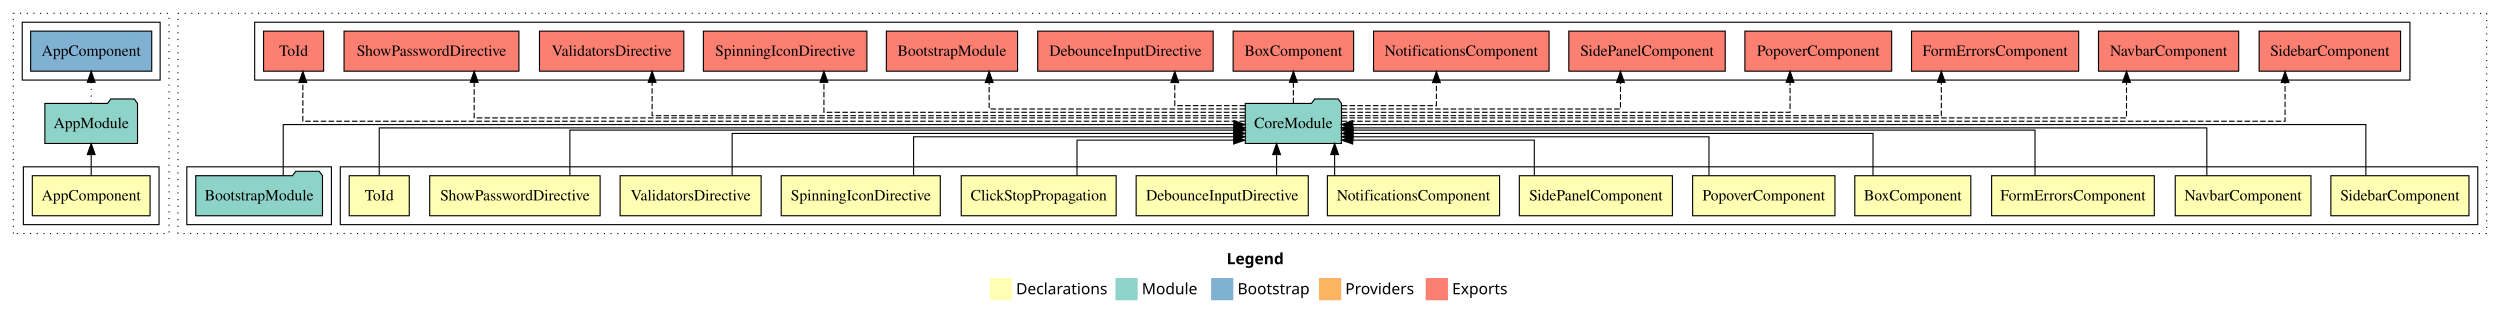
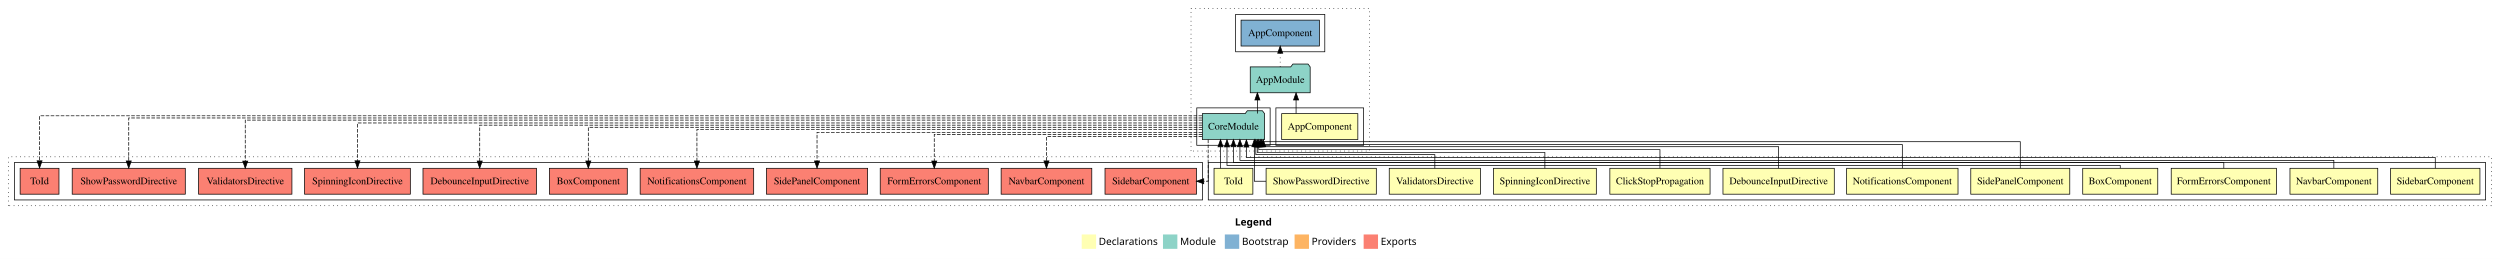
- <svg xmlns="http://www.w3.org/2000/svg" width="2248pt" height="284pt" viewBox="0.00 0.00 2248.00 284.00">
-   <g id="graph0" class="graph" transform="scale(1 1) rotate(0) translate(4 280)">
-     <polygon fill="#ffffff" stroke="transparent" points="-4,4 -4,-280 2244,-280 2244,4 -4,4" />
-     <text text-anchor="start" x="1099.009" y="-42.4" font-family="sans-serif" font-weight="bold" font-size="14.00" fill="#000000">Legend</text>
-     <polygon fill="#ffffb3" stroke="transparent" points="886,-10 886,-30 906,-30 906,-10 886,-10" />
-     <text text-anchor="start" x="909.629" y="-15.4" font-family="sans-serif" font-size="14.00" fill="#000000">  Declarations</text>
-     <polygon fill="#8dd3c7" stroke="transparent" points="999,-10 999,-30 1019,-30 1019,-10 999,-10" />
-     <text text-anchor="start" x="1022.725" y="-15.4" font-family="sans-serif" font-size="14.00" fill="#000000">  Module</text>
-     <polygon fill="#80b1d3" stroke="transparent" points="1085,-10 1085,-30 1105,-30 1105,-10 1085,-10" />
-     <text text-anchor="start" x="1108.781" y="-15.4" font-family="sans-serif" font-size="14.00" fill="#000000">  Bootstrap</text>
-     <polygon fill="#fdb462" stroke="transparent" points="1182,-10 1182,-30 1202,-30 1202,-10 1182,-10" />
-     <text text-anchor="start" x="1205.673" y="-15.4" font-family="sans-serif" font-size="14.00" fill="#000000">  Providers</text>
-     <polygon fill="#fb8072" stroke="transparent" points="1278,-10 1278,-30 1298,-30 1298,-10 1278,-10" />
-     <text text-anchor="start" x="1301.726" y="-15.4" font-family="sans-serif" font-size="14.00" fill="#000000">  Exports</text>
+ <svg xmlns="http://www.w3.org/2000/svg" width="3476pt" height="360pt" viewBox="0.00 0.00 3476.00 360.00">
+   <g id="graph0" class="graph" transform="scale(1 1) rotate(0) translate(4 356)">
+     <polygon fill="#ffffff" stroke="transparent" points="-4,4 -4,-356 3472,-356 3472,4 -4,4" />
+     <text text-anchor="start" x="1713.009" y="-42.4" font-family="sans-serif" font-weight="bold" font-size="14.00" fill="#000000">Legend</text>
+     <polygon fill="#ffffb3" stroke="transparent" points="1500,-10 1500,-30 1520,-30 1520,-10 1500,-10" />
+     <text text-anchor="start" x="1523.629" y="-15.4" font-family="sans-serif" font-size="14.00" fill="#000000">  Declarations</text>
+     <polygon fill="#8dd3c7" stroke="transparent" points="1613,-10 1613,-30 1633,-30 1633,-10 1613,-10" />
+     <text text-anchor="start" x="1636.725" y="-15.4" font-family="sans-serif" font-size="14.00" fill="#000000">  Module</text>
+     <polygon fill="#80b1d3" stroke="transparent" points="1699,-10 1699,-30 1719,-30 1719,-10 1699,-10" />
+     <text text-anchor="start" x="1722.781" y="-15.4" font-family="sans-serif" font-size="14.00" fill="#000000">  Bootstrap</text>
+     <polygon fill="#fdb462" stroke="transparent" points="1796,-10 1796,-30 1816,-30 1816,-10 1796,-10" />
+     <text text-anchor="start" x="1819.673" y="-15.4" font-family="sans-serif" font-size="14.00" fill="#000000">  Providers</text>
+     <polygon fill="#fb8072" stroke="transparent" points="1892,-10 1892,-30 1912,-30 1912,-10 1892,-10" />
+     <text text-anchor="start" x="1915.726" y="-15.4" font-family="sans-serif" font-size="14.00" fill="#000000">  Exports</text>
    <g id="clust1" class="cluster">
-       <polygon fill="none" stroke="#000000" stroke-dasharray="1,5" points="8,-70 8,-268 148,-268 148,-70 8,-70" />
+       <polygon fill="none" stroke="#000000" stroke-dasharray="1,5" points="1652,-146 1652,-344 1900,-344 1900,-146 1652,-146" />
    </g>
    <g id="clust2" class="cluster">
-       <polygon fill="none" stroke="#000000" points="17,-78 17,-130 139,-130 139,-78 17,-78" />
+       <polygon fill="none" stroke="#000000" points="1770,-154 1770,-206 1892,-206 1892,-154 1770,-154" />
+     </g>
+     <g id="clust4" class="cluster">
+       <polygon fill="none" stroke="#000000" points="1660,-154 1660,-206 1762,-206 1762,-154 1660,-154" />
    </g>
    <g id="clust6" class="cluster">
-       <polygon fill="none" stroke="#000000" points="16,-208 16,-260 140,-260 140,-208 16,-208" />
-     </g>
-     <g id="clust14" class="cluster">
-       <polygon fill="none" stroke="#000000" stroke-dasharray="1,5" points="156,-70 156,-268 2232,-268 2232,-70 156,-70" />
-     </g>
-     <g id="clust15" class="cluster">
-       <polygon fill="none" stroke="#000000" points="302,-78 302,-130 2224,-130 2224,-78 302,-78" />
-     </g>
-     <g id="clust29" class="cluster">
-       <polygon fill="none" stroke="#000000" points="164,-78 164,-130 294,-130 294,-78 164,-78" />
-     </g>
-     <g id="clust30" class="cluster">
-       <polygon fill="none" stroke="#000000" points="225,-208 225,-260 2163,-260 2163,-208 225,-208" />
+       <polygon fill="none" stroke="#000000" points="1714,-284 1714,-336 1838,-336 1838,-284 1714,-284" />
+     </g>
+     <g id="clust8" class="cluster">
+       <polygon fill="none" stroke="#000000" stroke-dasharray="1,5" points="8,-70 8,-138 3460,-138 3460,-70 8,-70" />
+     </g>
+     <g id="clust9" class="cluster">
+       <polygon fill="none" stroke="#000000" points="1676,-78 1676,-130 3452,-130 3452,-78 1676,-78" />
+     </g>
+     <g id="clust23" class="cluster">
+       <polygon fill="none" stroke="#000000" points="16,-78 16,-130 1668,-130 1668,-78 16,-78" />
    </g>
    <g id="node1" class="node">
-       <polygon fill="#ffffb3" stroke="#000000" points="130.94,-122 25.06,-122 25.06,-86 130.94,-86 130.94,-122" />
-       <text text-anchor="middle" x="78" y="-99.8" font-family="Times,serif" font-size="14.00" fill="#000000">AppComponent</text>
+       <polygon fill="#ffffb3" stroke="#000000" points="1883.94,-198 1778.06,-198 1778.06,-162 1883.94,-162 1883.94,-198" />
+       <text text-anchor="middle" x="1831" y="-175.8" font-family="Times,serif" font-size="14.00" fill="#000000">AppComponent</text>
    </g>
    <g id="node2" class="node">
-       <polygon fill="#8dd3c7" stroke="#000000" points="119.657,-187 116.657,-191 95.657,-191 92.657,-187 36.343,-187 36.343,-151 119.657,-151 119.657,-187" />
-       <text text-anchor="middle" x="78" y="-164.8" font-family="Times,serif" font-size="14.00" fill="#000000">AppModule</text>
+       <polygon fill="#8dd3c7" stroke="#000000" points="1817.657,-263 1814.657,-267 1793.657,-267 1790.657,-263 1734.343,-263 1734.343,-227 1817.657,-227 1817.657,-263" />
+       <text text-anchor="middle" x="1776" y="-240.8" font-family="Times,serif" font-size="14.00" fill="#000000">AppModule</text>
    </g>
    <g id="edge1" class="edge">
-       <path fill="none" stroke="#000000" d="M78,-122.106C78,-122.106 78,-140.991 78,-140.991" />
-       <polygon fill="#000000" stroke="#000000" points="74.5,-140.991 78,-150.991 81.5,-140.991 74.5,-140.991" />
+       <path fill="none" stroke="#000000" d="M1798.054,-198.106C1798.054,-198.106 1798.054,-216.991 1798.054,-216.991" />
+       <polygon fill="#000000" stroke="#000000" points="1794.554,-216.991 1798.054,-226.991 1801.554,-216.991 1794.554,-216.991" />
+     </g>
+     <g id="node4" class="node">
+       <polygon fill="#80b1d3" stroke="#000000" points="1830.439,-328 1721.561,-328 1721.561,-292 1830.439,-292 1830.439,-328" />
+       <text text-anchor="middle" x="1776" y="-305.8" font-family="Times,serif" font-size="14.00" fill="#000000">AppComponent </text>
+     </g>
+     <g id="edge3" class="edge">
+       <path fill="none" stroke="#000000" stroke-dasharray="1,5" d="M1776,-263.106C1776,-263.106 1776,-281.991 1776,-281.991" />
+       <polygon fill="#000000" stroke="#000000" points="1772.5,-281.991 1776,-291.991 1779.5,-281.991 1772.5,-281.991" />
    </g>
    <g id="node3" class="node">
-       <polygon fill="#80b1d3" stroke="#000000" points="132.439,-252 23.561,-252 23.561,-216 132.439,-216 132.439,-252" />
-       <text text-anchor="middle" x="78" y="-229.8" font-family="Times,serif" font-size="14.00" fill="#000000">AppComponent </text>
+       <polygon fill="#8dd3c7" stroke="#000000" points="1754.262,-198 1751.262,-202 1730.262,-202 1727.262,-198 1667.738,-198 1667.738,-162 1754.262,-162 1754.262,-198" />
+       <text text-anchor="middle" x="1711" y="-175.8" font-family="Times,serif" font-size="14.00" fill="#000000">CoreModule</text>
    </g>
    <g id="edge2" class="edge">
-       <path fill="none" stroke="#000000" stroke-dasharray="1,5" d="M78,-187.106C78,-187.106 78,-205.991 78,-205.991" />
-       <polygon fill="#000000" stroke="#000000" points="74.5,-205.991 78,-215.991 81.5,-205.991 74.5,-205.991" />
-     </g>
-     <g id="node4" class="node">
-       <polygon fill="#ffffb3" stroke="#000000" points="2216.095,-122 2091.905,-122 2091.905,-86 2216.095,-86 2216.095,-122" />
-       <text text-anchor="middle" x="2154" y="-99.8" font-family="Times,serif" font-size="14.00" fill="#000000">SidebarComponent</text>
+       <path fill="none" stroke="#000000" d="M1744.276,-198.106C1744.276,-198.106 1744.276,-216.991 1744.276,-216.991" />
+       <polygon fill="#000000" stroke="#000000" points="1740.776,-216.991 1744.276,-226.991 1747.776,-216.991 1740.776,-216.991" />
    </g>
    <g id="node17" class="node">
-       <polygon fill="#8dd3c7" stroke="#000000" points="1202.262,-187 1199.262,-191 1178.262,-191 1175.262,-187 1115.738,-187 1115.738,-151 1202.262,-151 1202.262,-187" />
-       <text text-anchor="middle" x="1159" y="-164.8" font-family="Times,serif" font-size="14.00" fill="#000000">CoreModule</text>
-     </g>
-     <g id="edge3" class="edge">
-       <path fill="none" stroke="#000000" d="M2123.375,-122.169C2123.375,-141.09 2123.375,-168 2123.375,-168 2123.375,-168 1212.311,-168 1212.311,-168" />
-       <polygon fill="#000000" stroke="#000000" points="1212.311,-164.5 1202.311,-168 1212.311,-171.5 1212.311,-164.5" />
+       <polygon fill="#fb8072" stroke="#000000" points="1659.596,-122 1532.404,-122 1532.404,-86 1659.596,-86 1659.596,-122" />
+       <text text-anchor="middle" x="1596" y="-99.8" font-family="Times,serif" font-size="14.00" fill="#000000">SidebarComponent </text>
+     </g>
+     <g id="edge16" class="edge">
+       <path fill="none" stroke="#000000" stroke-dasharray="5,2" d="M1675.81,-161.989C1675.81,-139.515 1675.81,-104 1675.81,-104 1675.81,-104 1669.659,-104 1669.659,-104" />
+       <polygon fill="#000000" stroke="#000000" points="1669.659,-100.5 1659.659,-104 1669.659,-107.5 1669.659,-100.5" />
+     </g>
+     <g id="node18" class="node">
+       <polygon fill="#fb8072" stroke="#000000" points="1514.029,-122 1387.971,-122 1387.971,-86 1514.029,-86 1514.029,-122" />
+       <text text-anchor="middle" x="1451" y="-99.8" font-family="Times,serif" font-size="14.00" fill="#000000">NavbarComponent </text>
+     </g>
+     <g id="edge17" class="edge">
+       <path fill="none" stroke="#000000" stroke-dasharray="5,2" d="M1667.482,-166C1593.466,-166 1451,-166 1451,-166 1451,-166 1451,-132.267 1451,-132.267" />
+       <polygon fill="#000000" stroke="#000000" points="1454.5,-132.267 1451,-122.267 1447.5,-132.267 1454.5,-132.267" />
+     </g>
+     <g id="node19" class="node">
+       <polygon fill="#fb8072" stroke="#000000" points="1370.145,-122 1219.855,-122 1219.855,-86 1370.145,-86 1370.145,-122" />
+       <text text-anchor="middle" x="1295" y="-99.8" font-family="Times,serif" font-size="14.00" fill="#000000">FormErrorsComponent </text>
+     </g>
+     <g id="edge18" class="edge">
+       <path fill="none" stroke="#000000" stroke-dasharray="5,2" d="M1667.658,-169C1561.11,-169 1295,-169 1295,-169 1295,-169 1295,-132.106 1295,-132.106" />
+       <polygon fill="#000000" stroke="#000000" points="1298.5,-132.106 1295,-122.106 1291.5,-132.106 1298.5,-132.106" />
+     </g>
+     <g id="node20" class="node">
+       <polygon fill="#fb8072" stroke="#000000" points="1202.323,-122 1061.677,-122 1061.677,-86 1202.323,-86 1202.323,-122" />
+       <text text-anchor="middle" x="1132" y="-99.8" font-family="Times,serif" font-size="14.00" fill="#000000">SidePanelComponent </text>
+     </g>
+     <g id="edge19" class="edge">
+       <path fill="none" stroke="#000000" stroke-dasharray="5,2" d="M1667.481,-172C1532.828,-172 1132,-172 1132,-172 1132,-172 1132,-132.223 1132,-132.223" />
+       <polygon fill="#000000" stroke="#000000" points="1135.5,-132.223 1132,-122.223 1128.5,-132.223 1135.5,-132.223" />
+     </g>
+     <g id="node21" class="node">
+       <polygon fill="#fb8072" stroke="#000000" points="1043.926,-122 886.074,-122 886.074,-86 1043.926,-86 1043.926,-122" />
+       <text text-anchor="middle" x="965" y="-99.8" font-family="Times,serif" font-size="14.00" fill="#000000">NotificationsComponent </text>
+     </g>
+     <g id="edge20" class="edge">
+       <path fill="none" stroke="#000000" stroke-dasharray="5,2" d="M1667.667,-176C1508.453,-176 965,-176 965,-176 965,-176 965,-132.169 965,-132.169" />
+       <polygon fill="#000000" stroke="#000000" points="968.5,-132.169 965,-122.169 961.5,-132.169 968.5,-132.169" />
+     </g>
+     <g id="node22" class="node">
+       <polygon fill="#fb8072" stroke="#000000" points="868.169,-122 759.831,-122 759.831,-86 868.169,-86 868.169,-122" />
+       <text text-anchor="middle" x="814" y="-99.8" font-family="Times,serif" font-size="14.00" fill="#000000">BoxComponent </text>
+     </g>
+     <g id="edge21" class="edge">
+       <path fill="none" stroke="#000000" stroke-dasharray="5,2" d="M1667.736,-179C1488.557,-179 814,-179 814,-179 814,-179 814,-132.155 814,-132.155" />
+       <polygon fill="#000000" stroke="#000000" points="817.5,-132.155 814,-122.155 810.5,-132.155 817.5,-132.155" />
+     </g>
+     <g id="node23" class="node">
+       <polygon fill="#fb8072" stroke="#000000" points="741.884,-122 584.116,-122 584.116,-86 741.884,-86 741.884,-122" />
+       <text text-anchor="middle" x="663" y="-99.8" font-family="Times,serif" font-size="14.00" fill="#000000">DebounceInputDirective </text>
+     </g>
+     <g id="edge22" class="edge">
+       <path fill="none" stroke="#000000" stroke-dasharray="5,2" d="M1667.634,-182C1469.859,-182 663,-182 663,-182 663,-182 663,-132.091 663,-132.091" />
+       <polygon fill="#000000" stroke="#000000" points="666.5,-132.091 663,-122.091 659.5,-132.091 666.5,-132.091" />
+     </g>
+     <g id="node24" class="node">
+       <polygon fill="#fb8072" stroke="#000000" points="566.522,-122 419.478,-122 419.478,-86 566.522,-86 566.522,-122" />
+       <text text-anchor="middle" x="493" y="-99.8" font-family="Times,serif" font-size="14.00" fill="#000000">SpinningIconDirective </text>
+     </g>
+     <g id="edge23" class="edge">
+       <path fill="none" stroke="#000000" stroke-dasharray="5,2" d="M1667.651,-185C1450.677,-185 493,-185 493,-185 493,-185 493,-132.38 493,-132.38" />
+       <polygon fill="#000000" stroke="#000000" points="496.5,-132.38 493,-122.38 489.5,-132.38 496.5,-132.38" />
+     </g>
+     <g id="node25" class="node">
+       <polygon fill="#fb8072" stroke="#000000" points="401.896,-122 272.104,-122 272.104,-86 401.896,-86 401.896,-122" />
+       <text text-anchor="middle" x="337" y="-99.8" font-family="Times,serif" font-size="14.00" fill="#000000">ValidatorsDirective </text>
+     </g>
+     <g id="edge24" class="edge">
+       <path fill="none" stroke="#000000" stroke-dasharray="5,2" d="M1667.61,-189C1434.056,-189 337,-189 337,-189 337,-189 337,-132.026 337,-132.026" />
+       <polygon fill="#000000" stroke="#000000" points="340.5,-132.026 337,-122.026 333.5,-132.026 340.5,-132.026" />
+     </g>
+     <g id="node26" class="node">
+       <polygon fill="#fb8072" stroke="#000000" points="253.626,-122 96.374,-122 96.374,-86 253.626,-86 253.626,-122" />
+       <text text-anchor="middle" x="175" y="-99.8" font-family="Times,serif" font-size="14.00" fill="#000000">ShowPasswordDirective </text>
+     </g>
+     <g id="edge25" class="edge">
+       <path fill="none" stroke="#000000" stroke-dasharray="5,2" d="M1667.505,-192C1417.541,-192 175,-192 175,-192 175,-192 175,-132.234 175,-132.234" />
+       <polygon fill="#000000" stroke="#000000" points="178.5,-132.234 175,-122.234 171.5,-132.234 178.5,-132.234" />
+     </g>
+     <g id="node27" class="node">
+       <polygon fill="#fb8072" stroke="#000000" points="78,-122 24,-122 24,-86 78,-86 78,-122" />
+       <text text-anchor="middle" x="51" y="-99.8" font-family="Times,serif" font-size="14.00" fill="#000000">ToId </text>
+     </g>
+     <g id="edge26" class="edge">
+       <path fill="none" stroke="#000000" stroke-dasharray="5,2" d="M1667.452,-195C1405.539,-195 51,-195 51,-195 51,-195 51,-132.415 51,-132.415" />
+       <polygon fill="#000000" stroke="#000000" points="54.5,-132.415 51,-122.415 47.5,-132.415 54.5,-132.415" />
    </g>
    <g id="node5" class="node">
-       <polygon fill="#ffffb3" stroke="#000000" points="2074.03,-122 1951.97,-122 1951.97,-86 2074.03,-86 2074.03,-122" />
-       <text text-anchor="middle" x="2013" y="-99.8" font-family="Times,serif" font-size="14.00" fill="#000000">NavbarComponent</text>
+       <polygon fill="#ffffb3" stroke="#000000" points="3444.095,-122 3319.905,-122 3319.905,-86 3444.095,-86 3444.095,-122" />
+       <text text-anchor="middle" x="3382" y="-99.8" font-family="Times,serif" font-size="14.00" fill="#000000">SidebarComponent</text>
    </g>
    <g id="edge4" class="edge">
-       <path fill="none" stroke="#000000" d="M1980.375,-122.302C1980.375,-140.27 1980.375,-165 1980.375,-165 1980.375,-165 1212.292,-165 1212.292,-165" />
-       <polygon fill="#000000" stroke="#000000" points="1212.292,-161.5 1202.292,-165 1212.292,-168.5 1212.292,-161.5" />
+       <path fill="none" stroke="#000000" d="M3382,-122.045C3382,-129.749 3382,-137 3382,-137 3382,-137 1729,-137 1729,-137 1729,-137 1729,-151.515 1729,-151.515" />
+       <polygon fill="#000000" stroke="#000000" points="1725.5,-151.514 1729,-161.515 1732.5,-151.515 1725.5,-151.514" />
    </g>
    <g id="node6" class="node">
-       <polygon fill="#ffffb3" stroke="#000000" points="1933.146,-122 1786.854,-122 1786.854,-86 1933.146,-86 1933.146,-122" />
-       <text text-anchor="middle" x="1860" y="-99.8" font-family="Times,serif" font-size="14.00" fill="#000000">FormErrorsComponent</text>
+       <polygon fill="#ffffb3" stroke="#000000" points="3302.03,-122 3179.97,-122 3179.97,-86 3302.03,-86 3302.03,-122" />
+       <text text-anchor="middle" x="3241" y="-99.8" font-family="Times,serif" font-size="14.00" fill="#000000">NavbarComponent</text>
    </g>
    <g id="edge5" class="edge">
-       <path fill="none" stroke="#000000" d="M1825.875,-122.022C1825.875,-139.373 1825.875,-163 1825.875,-163 1825.875,-163 1212.498,-163 1212.498,-163" />
-       <polygon fill="#000000" stroke="#000000" points="1212.498,-159.5 1202.498,-163 1212.498,-166.5 1212.498,-159.5" />
+       <path fill="none" stroke="#000000" d="M3241,-122.201C3241,-128.028 3241,-133 3241,-133 3241,-133 1720,-133 1720,-133 1720,-133 1720,-151.963 1720,-151.963" />
+       <polygon fill="#000000" stroke="#000000" points="1716.5,-151.963 1720,-161.963 1723.5,-151.963 1716.5,-151.963" />
    </g>
    <g id="node7" class="node">
-       <polygon fill="#ffffb3" stroke="#000000" points="1768.169,-122 1663.831,-122 1663.831,-86 1768.169,-86 1768.169,-122" />
-       <text text-anchor="middle" x="1716" y="-99.8" font-family="Times,serif" font-size="14.00" fill="#000000">BoxComponent</text>
+       <polygon fill="#ffffb3" stroke="#000000" points="3161.146,-122 3014.854,-122 3014.854,-86 3161.146,-86 3161.146,-122" />
+       <text text-anchor="middle" x="3088" y="-99.8" font-family="Times,serif" font-size="14.00" fill="#000000">FormErrorsComponent</text>
    </g>
    <g id="edge6" class="edge">
-       <path fill="none" stroke="#000000" d="M1680.205,-122.027C1680.205,-138.398 1680.205,-160 1680.205,-160 1680.205,-160 1212.541,-160 1212.541,-160" />
-       <polygon fill="#000000" stroke="#000000" points="1212.541,-156.5 1202.541,-160 1212.541,-163.5 1212.541,-156.5" />
+       <path fill="none" stroke="#000000" d="M3088,-122.058C3088,-126.495 3088,-130 3088,-130 3088,-130 1711,-130 1711,-130 1711,-130 1711,-151.949 1711,-151.949" />
+       <polygon fill="#000000" stroke="#000000" points="1707.5,-151.949 1711,-161.949 1714.5,-151.949 1707.5,-151.949" />
    </g>
    <g id="node8" class="node">
-       <polygon fill="#ffffb3" stroke="#000000" points="1645.99,-122 1518.01,-122 1518.01,-86 1645.99,-86 1645.99,-122" />
-       <text text-anchor="middle" x="1582" y="-99.8" font-family="Times,serif" font-size="14.00" fill="#000000">PopoverComponent</text>
+       <polygon fill="#ffffb3" stroke="#000000" points="2996.169,-122 2891.831,-122 2891.831,-86 2996.169,-86 2996.169,-122" />
+       <text text-anchor="middle" x="2944" y="-99.8" font-family="Times,serif" font-size="14.00" fill="#000000">BoxComponent</text>
    </g>
    <g id="edge7" class="edge">
-       <path fill="none" stroke="#000000" d="M1532.708,-122.24C1532.708,-137.571 1532.708,-157 1532.708,-157 1532.708,-157 1212.601,-157 1212.601,-157" />
-       <polygon fill="#000000" stroke="#000000" points="1212.601,-153.5 1202.601,-157 1212.6,-160.5 1212.601,-153.5" />
+       <path fill="none" stroke="#000000" d="M2944,-122.168C2944,-124.448 2944,-126 2944,-126 2944,-126 1702,-126 1702,-126 1702,-126 1702,-151.718 1702,-151.718" />
+       <polygon fill="#000000" stroke="#000000" points="1698.5,-151.718 1702,-161.718 1705.5,-151.718 1698.5,-151.718" />
    </g>
    <g id="node9" class="node">
-       <polygon fill="#ffffb3" stroke="#000000" points="1499.823,-122 1362.177,-122 1362.177,-86 1499.823,-86 1499.823,-122" />
-       <text text-anchor="middle" x="1431" y="-99.8" font-family="Times,serif" font-size="14.00" fill="#000000">SidePanelComponent</text>
+       <polygon fill="#ffffb3" stroke="#000000" points="2873.823,-122 2736.177,-122 2736.177,-86 2873.823,-86 2873.823,-122" />
+       <text text-anchor="middle" x="2805" y="-99.8" font-family="Times,serif" font-size="14.00" fill="#000000">SidePanelComponent</text>
    </g>
    <g id="edge8" class="edge">
-       <path fill="none" stroke="#000000" d="M1375.651,-122.051C1375.651,-136.373 1375.651,-154 1375.651,-154 1375.651,-154 1212.322,-154 1212.322,-154" />
-       <polygon fill="#000000" stroke="#000000" points="1212.322,-150.5 1202.322,-154 1212.322,-157.5 1212.322,-150.5" />
+       <path fill="none" stroke="#000000" d="M2805,-122.009C2805,-138.049 2805,-159 2805,-159 2805,-159 1752.333,-159 1752.333,-159 1752.333,-159 1752.333,-159.292 1752.333,-159.292" />
+       <polygon fill="#000000" stroke="#000000" points="1748.834,-151.92 1752.333,-161.92 1755.834,-151.92 1748.834,-151.92" />
    </g>
    <g id="node10" class="node">
-       <polygon fill="#ffffb3" stroke="#000000" points="1344.427,-122 1189.573,-122 1189.573,-86 1344.427,-86 1344.427,-122" />
-       <text text-anchor="middle" x="1267" y="-99.8" font-family="Times,serif" font-size="14.00" fill="#000000">NotificationsComponent</text>
+       <polygon fill="#ffffb3" stroke="#000000" points="2718.427,-122 2563.573,-122 2563.573,-86 2718.427,-86 2718.427,-122" />
+       <text text-anchor="middle" x="2641" y="-99.8" font-family="Times,serif" font-size="14.00" fill="#000000">NotificationsComponent</text>
    </g>
    <g id="edge9" class="edge">
-       <path fill="none" stroke="#000000" d="M1196.084,-122.106C1196.084,-122.106 1196.084,-140.991 1196.084,-140.991" />
-       <polygon fill="#000000" stroke="#000000" points="1192.584,-140.991 1196.084,-150.991 1199.584,-140.991 1192.584,-140.991" />
+       <path fill="none" stroke="#000000" d="M2641,-122.124C2641,-136.783 2641,-155 2641,-155 2641,-155 1750.286,-155 1750.286,-155 1750.286,-155 1750.286,-155.683 1750.286,-155.683" />
+       <polygon fill="#000000" stroke="#000000" points="1746.786,-151.831 1750.286,-161.831 1753.786,-151.831 1746.786,-151.831" />
    </g>
    <g id="node11" class="node">
-       <polygon fill="#ffffb3" stroke="#000000" points="1172.385,-122 1017.615,-122 1017.615,-86 1172.385,-86 1172.385,-122" />
-       <text text-anchor="middle" x="1095" y="-99.8" font-family="Times,serif" font-size="14.00" fill="#000000">DebounceInputDirective</text>
+       <polygon fill="#ffffb3" stroke="#000000" points="2546.385,-122 2391.615,-122 2391.615,-86 2546.385,-86 2546.385,-122" />
+       <text text-anchor="middle" x="2469" y="-99.8" font-family="Times,serif" font-size="14.00" fill="#000000">DebounceInputDirective</text>
    </g>
    <g id="edge10" class="edge">
-       <path fill="none" stroke="#000000" d="M1143.906,-122.106C1143.906,-122.106 1143.906,-140.991 1143.906,-140.991" />
-       <polygon fill="#000000" stroke="#000000" points="1140.406,-140.991 1143.906,-150.991 1147.406,-140.991 1140.406,-140.991" />
+       <path fill="none" stroke="#000000" d="M2469,-122.147C2469,-135.739 2469,-152 2469,-152 2469,-152 1748.238,-152 1748.238,-152 1748.238,-152 1748.238,-152.979 1748.238,-152.979" />
+       <polygon fill="#000000" stroke="#000000" points="1744.738,-151.793 1748.238,-161.793 1751.738,-151.793 1744.738,-151.793" />
    </g>
    <g id="node12" class="node">
-       <polygon fill="#ffffb3" stroke="#000000" points="999.66,-122 860.34,-122 860.34,-86 999.66,-86 999.66,-122" />
-       <text text-anchor="middle" x="930" y="-99.8" font-family="Times,serif" font-size="14.00" fill="#000000">ClickStopPropagation</text>
+       <polygon fill="#ffffb3" stroke="#000000" points="2373.66,-122 2234.34,-122 2234.34,-86 2373.66,-86 2373.66,-122" />
+       <text text-anchor="middle" x="2304" y="-99.8" font-family="Times,serif" font-size="14.00" fill="#000000">ClickStopPropagation</text>
    </g>
    <g id="edge11" class="edge">
-       <path fill="none" stroke="#000000" d="M964.444,-122.051C964.444,-136.373 964.444,-154 964.444,-154 964.444,-154 1105.338,-154 1105.338,-154" />
-       <polygon fill="#000000" stroke="#000000" points="1105.338,-157.5 1115.338,-154 1105.338,-150.5 1105.338,-157.5" />
+       <path fill="none" stroke="#000000" d="M2304,-122.15C2304,-134.271 2304,-148 2304,-148 2304,-148 1746.19,-148 1746.19,-148 1746.19,-148 1746.19,-151.757 1746.19,-151.757" />
+       <polygon fill="#000000" stroke="#000000" points="1742.69,-151.757 1746.19,-161.757 1749.69,-151.757 1742.69,-151.757" />
    </g>
    <g id="node13" class="node">
-       <polygon fill="#ffffb3" stroke="#000000" points="841.523,-122 698.477,-122 698.477,-86 841.523,-86 841.523,-122" />
-       <text text-anchor="middle" x="770" y="-99.8" font-family="Times,serif" font-size="14.00" fill="#000000">SpinningIconDirective</text>
+       <polygon fill="#ffffb3" stroke="#000000" points="2215.523,-122 2072.477,-122 2072.477,-86 2215.523,-86 2215.523,-122" />
+       <text text-anchor="middle" x="2144" y="-99.8" font-family="Times,serif" font-size="14.00" fill="#000000">SpinningIconDirective</text>
    </g>
    <g id="edge12" class="edge">
-       <path fill="none" stroke="#000000" d="M817.509,-122.24C817.509,-137.571 817.509,-157 817.509,-157 817.509,-157 1105.403,-157 1105.403,-157" />
-       <polygon fill="#000000" stroke="#000000" points="1105.403,-160.5 1115.403,-157 1105.403,-153.5 1105.403,-160.5" />
+       <path fill="none" stroke="#000000" d="M2144,-122.127C2144,-132.711 2144,-144 2144,-144 2144,-144 1744.143,-144 1744.143,-144 1744.143,-144 1744.143,-151.578 1744.143,-151.578" />
+       <polygon fill="#000000" stroke="#000000" points="1740.643,-151.578 1744.143,-161.578 1747.643,-151.578 1740.643,-151.578" />
    </g>
    <g id="node14" class="node">
-       <polygon fill="#ffffb3" stroke="#000000" points="680.396,-122 553.604,-122 553.604,-86 680.396,-86 680.396,-122" />
-       <text text-anchor="middle" x="617" y="-99.8" font-family="Times,serif" font-size="14.00" fill="#000000">ValidatorsDirective</text>
+       <polygon fill="#ffffb3" stroke="#000000" points="2054.396,-122 1927.604,-122 1927.604,-86 2054.396,-86 2054.396,-122" />
+       <text text-anchor="middle" x="1991" y="-99.8" font-family="Times,serif" font-size="14.00" fill="#000000">ValidatorsDirective</text>
    </g>
    <g id="edge13" class="edge">
-       <path fill="none" stroke="#000000" d="M654.343,-122.027C654.343,-138.398 654.343,-160 654.343,-160 654.343,-160 1105.536,-160 1105.536,-160" />
-       <polygon fill="#000000" stroke="#000000" points="1105.536,-163.5 1115.536,-160 1105.536,-156.5 1105.536,-163.5" />
+       <path fill="none" stroke="#000000" d="M1991,-122.066C1991,-131.459 1991,-141 1991,-141 1991,-141 1742.095,-141 1742.095,-141 1742.095,-141 1742.095,-151.87 1742.095,-151.87" />
+       <polygon fill="#000000" stroke="#000000" points="1738.595,-151.87 1742.095,-161.87 1745.595,-151.87 1738.595,-151.87" />
    </g>
    <g id="node15" class="node">
-       <polygon fill="#ffffb3" stroke="#000000" points="535.626,-122 382.374,-122 382.374,-86 535.626,-86 535.626,-122" />
-       <text text-anchor="middle" x="459" y="-99.8" font-family="Times,serif" font-size="14.00" fill="#000000">ShowPasswordDirective</text>
+       <polygon fill="#ffffb3" stroke="#000000" points="1909.626,-122 1756.374,-122 1756.374,-86 1909.626,-86 1909.626,-122" />
+       <text text-anchor="middle" x="1833" y="-99.8" font-family="Times,serif" font-size="14.00" fill="#000000">ShowPasswordDirective</text>
    </g>
    <g id="edge14" class="edge">
-       <path fill="none" stroke="#000000" d="M508.433,-122.022C508.433,-139.373 508.433,-163 508.433,-163 508.433,-163 1105.558,-163 1105.558,-163" />
-       <polygon fill="#000000" stroke="#000000" points="1105.558,-166.5 1115.558,-163 1105.558,-159.5 1105.558,-166.5" />
+       <path fill="none" stroke="#000000" d="M1756.239,-104C1746.606,-104 1740.048,-104 1740.048,-104 1740.048,-104 1740.048,-151.989 1740.048,-151.989" />
+       <polygon fill="#000000" stroke="#000000" points="1736.548,-151.989 1740.048,-161.989 1743.548,-151.989 1736.548,-151.989" />
    </g>
    <g id="node16" class="node">
-       <polygon fill="#ffffb3" stroke="#000000" points="364,-122 310,-122 310,-86 364,-86 364,-122" />
-       <text text-anchor="middle" x="337" y="-99.8" font-family="Times,serif" font-size="14.00" fill="#000000">ToId</text>
+       <polygon fill="#ffffb3" stroke="#000000" points="1738,-122 1684,-122 1684,-86 1738,-86 1738,-122" />
+       <text text-anchor="middle" x="1711" y="-99.8" font-family="Times,serif" font-size="14.00" fill="#000000">ToId</text>
    </g>
    <g id="edge15" class="edge">
-       <path fill="none" stroke="#000000" d="M337,-122.302C337,-140.27 337,-165 337,-165 337,-165 1105.675,-165 1105.675,-165" />
-       <polygon fill="#000000" stroke="#000000" points="1105.675,-168.5 1115.675,-165 1105.675,-161.5 1105.675,-168.5" />
-     </g>
-     <g id="node19" class="node">
-       <polygon fill="#fb8072" stroke="#000000" points="2154.596,-252 2027.404,-252 2027.404,-216 2154.596,-216 2154.596,-252" />
-       <text text-anchor="middle" x="2091" y="-229.8" font-family="Times,serif" font-size="14.00" fill="#000000">SidebarComponent </text>
-     </g>
-     <g id="edge17" class="edge">
-       <path fill="none" stroke="#000000" stroke-dasharray="5,2" d="M1202.312,-171C1380.892,-171 2050.733,-171 2050.733,-171 2050.733,-171 2050.733,-205.778 2050.733,-205.778" />
-       <polygon fill="#000000" stroke="#000000" points="2047.233,-205.778 2050.733,-215.778 2054.233,-205.778 2047.233,-205.778" />
-     </g>
-     <g id="node20" class="node">
-       <polygon fill="#fb8072" stroke="#000000" points="2009.029,-252 1882.971,-252 1882.971,-216 2009.029,-216 2009.029,-252" />
-       <text text-anchor="middle" x="1946" y="-229.8" font-family="Times,serif" font-size="14.00" fill="#000000">NavbarComponent </text>
-     </g>
-     <g id="edge18" class="edge">
-       <path fill="none" stroke="#000000" stroke-dasharray="5,2" d="M1202.516,-174C1362.404,-174 1908.154,-174 1908.154,-174 1908.154,-174 1908.154,-205.998 1908.154,-205.998" />
-       <polygon fill="#000000" stroke="#000000" points="1904.654,-205.998 1908.154,-215.998 1911.654,-205.998 1904.654,-205.998" />
-     </g>
-     <g id="node21" class="node">
-       <polygon fill="#fb8072" stroke="#000000" points="1865.145,-252 1714.855,-252 1714.855,-216 1865.145,-216 1865.145,-252" />
-       <text text-anchor="middle" x="1790" y="-229.8" font-family="Times,serif" font-size="14.00" fill="#000000">FormErrorsComponent </text>
-     </g>
-     <g id="edge19" class="edge">
-       <path fill="none" stroke="#000000" stroke-dasharray="5,2" d="M1202.316,-176C1337.342,-176 1741.631,-176 1741.631,-176 1741.631,-176 1741.631,-205.966 1741.631,-205.966" />
-       <polygon fill="#000000" stroke="#000000" points="1738.131,-205.966 1741.631,-215.966 1745.131,-205.966 1738.131,-205.966" />
-     </g>
-     <g id="node22" class="node">
-       <polygon fill="#fb8072" stroke="#000000" points="1696.991,-252 1565.009,-252 1565.009,-216 1696.991,-216 1696.991,-252" />
-       <text text-anchor="middle" x="1631" y="-229.8" font-family="Times,serif" font-size="14.00" fill="#000000">PopoverComponent </text>
-     </g>
-     <g id="edge20" class="edge">
-       <path fill="none" stroke="#000000" stroke-dasharray="5,2" d="M1202.638,-179C1315.02,-179 1605.625,-179 1605.625,-179 1605.625,-179 1605.625,-205.991 1605.625,-205.991" />
-       <polygon fill="#000000" stroke="#000000" points="1602.125,-205.991 1605.625,-215.991 1609.125,-205.991 1602.125,-205.991" />
-     </g>
-     <g id="node23" class="node">
-       <polygon fill="#fb8072" stroke="#000000" points="1547.323,-252 1406.677,-252 1406.677,-216 1547.323,-216 1547.323,-252" />
-       <text text-anchor="middle" x="1477" y="-229.8" font-family="Times,serif" font-size="14.00" fill="#000000">SidePanelComponent </text>
-     </g>
-     <g id="edge21" class="edge">
-       <path fill="none" stroke="#000000" stroke-dasharray="5,2" d="M1202.399,-182C1284.215,-182 1453.125,-182 1453.125,-182 1453.125,-182 1453.125,-205.813 1453.125,-205.813" />
-       <polygon fill="#000000" stroke="#000000" points="1449.625,-205.813 1453.125,-215.813 1456.625,-205.813 1449.625,-205.813" />
-     </g>
-     <g id="node24" class="node">
-       <polygon fill="#fb8072" stroke="#000000" points="1388.926,-252 1231.074,-252 1231.074,-216 1388.926,-216 1388.926,-252" />
-       <text text-anchor="middle" x="1310" y="-229.8" font-family="Times,serif" font-size="14.00" fill="#000000">NotificationsComponent </text>
-     </g>
-     <g id="edge22" class="edge">
-       <path fill="none" stroke="#000000" stroke-dasharray="5,2" d="M1202.547,-185C1239.862,-185 1287.625,-185 1287.625,-185 1287.625,-185 1287.625,-205.754 1287.625,-205.754" />
-       <polygon fill="#000000" stroke="#000000" points="1284.125,-205.754 1287.625,-215.754 1291.125,-205.754 1284.125,-205.754" />
-     </g>
-     <g id="node25" class="node">
-       <polygon fill="#fb8072" stroke="#000000" points="1213.169,-252 1104.831,-252 1104.831,-216 1213.169,-216 1213.169,-252" />
-       <text text-anchor="middle" x="1159" y="-229.8" font-family="Times,serif" font-size="14.00" fill="#000000">BoxComponent </text>
-     </g>
-     <g id="edge23" class="edge">
-       <path fill="none" stroke="#000000" stroke-dasharray="5,2" d="M1159,-187.106C1159,-187.106 1159,-205.991 1159,-205.991" />
-       <polygon fill="#000000" stroke="#000000" points="1155.5,-205.991 1159,-215.991 1162.5,-205.991 1155.5,-205.991" />
-     </g>
-     <g id="node26" class="node">
-       <polygon fill="#fb8072" stroke="#000000" points="1086.884,-252 929.116,-252 929.116,-216 1086.884,-216 1086.884,-252" />
-       <text text-anchor="middle" x="1008" y="-229.8" font-family="Times,serif" font-size="14.00" fill="#000000">DebounceInputDirective </text>
-     </g>
-     <g id="edge24" class="edge">
-       <path fill="none" stroke="#000000" stroke-dasharray="5,2" d="M1115.631,-185C1086.112,-185 1052.375,-185 1052.375,-185 1052.375,-185 1052.375,-205.754 1052.375,-205.754" />
-       <polygon fill="#000000" stroke="#000000" points="1048.875,-205.754 1052.375,-215.754 1055.875,-205.754 1048.875,-205.754" />
-     </g>
-     <g id="node27" class="node">
-       <polygon fill="#fb8072" stroke="#000000" points="910.988,-252 793.012,-252 793.012,-216 910.988,-216 910.988,-252" />
-       <text text-anchor="middle" x="852" y="-229.8" font-family="Times,serif" font-size="14.00" fill="#000000">BootstrapModule </text>
-     </g>
-     <g id="edge25" class="edge">
-       <path fill="none" stroke="#000000" stroke-dasharray="5,2" d="M1115.656,-182C1038.525,-182 885.457,-182 885.457,-182 885.457,-182 885.457,-205.813 885.457,-205.813" />
-       <polygon fill="#000000" stroke="#000000" points="881.957,-205.813 885.457,-215.813 888.957,-205.813 881.957,-205.813" />
-     </g>
-     <g id="node28" class="node">
-       <polygon fill="#fb8072" stroke="#000000" points="775.522,-252 628.478,-252 628.478,-216 775.522,-216 775.522,-252" />
-       <text text-anchor="middle" x="702" y="-229.8" font-family="Times,serif" font-size="14.00" fill="#000000">SpinningIconDirective </text>
-     </g>
-     <g id="edge26" class="edge">
-       <path fill="none" stroke="#000000" stroke-dasharray="5,2" d="M1115.415,-179C1007.563,-179 736.875,-179 736.875,-179 736.875,-179 736.875,-205.991 736.875,-205.991" />
-       <polygon fill="#000000" stroke="#000000" points="733.375,-205.991 736.875,-215.991 740.375,-205.991 733.375,-205.991" />
-     </g>
-     <g id="node29" class="node">
-       <polygon fill="#fb8072" stroke="#000000" points="610.896,-252 481.104,-252 481.104,-216 610.896,-216 610.896,-252" />
-       <text text-anchor="middle" x="546" y="-229.8" font-family="Times,serif" font-size="14.00" fill="#000000">ValidatorsDirective </text>
-     </g>
-     <g id="edge27" class="edge">
-       <path fill="none" stroke="#000000" stroke-dasharray="5,2" d="M1115.659,-176C981.559,-176 582.375,-176 582.375,-176 582.375,-176 582.375,-205.966 582.375,-205.966" />
-       <polygon fill="#000000" stroke="#000000" points="578.875,-205.966 582.375,-215.966 585.875,-205.966 578.875,-205.966" />
-     </g>
-     <g id="node30" class="node">
-       <polygon fill="#fb8072" stroke="#000000" points="462.626,-252 305.374,-252 305.374,-216 462.626,-216 462.626,-252" />
-       <text text-anchor="middle" x="384" y="-229.8" font-family="Times,serif" font-size="14.00" fill="#000000">ShowPasswordDirective </text>
-     </g>
-     <g id="edge28" class="edge">
-       <path fill="none" stroke="#000000" stroke-dasharray="5,2" d="M1115.671,-174C957.771,-174 422.375,-174 422.375,-174 422.375,-174 422.375,-205.998 422.375,-205.998" />
-       <polygon fill="#000000" stroke="#000000" points="418.875,-205.998 422.375,-215.998 425.875,-205.998 418.875,-205.998" />
-     </g>
-     <g id="node31" class="node">
-       <polygon fill="#fb8072" stroke="#000000" points="287,-252 233,-252 233,-216 287,-216 287,-252" />
-       <text text-anchor="middle" x="260" y="-229.8" font-family="Times,serif" font-size="14.00" fill="#000000">ToId </text>
-     </g>
-     <g id="edge29" class="edge">
-       <path fill="none" stroke="#000000" stroke-dasharray="5,2" d="M1115.438,-171C936.619,-171 268.329,-171 268.329,-171 268.329,-171 268.329,-205.778 268.329,-205.778" />
-       <polygon fill="#000000" stroke="#000000" points="264.829,-205.778 268.329,-215.778 271.829,-205.778 264.829,-205.778" />
-     </g>
-     <g id="node18" class="node">
-       <polygon fill="#8dd3c7" stroke="#000000" points="285.987,-122 282.987,-126 261.987,-126 258.987,-122 172.013,-122 172.013,-86 285.987,-86 285.987,-122" />
-       <text text-anchor="middle" x="229" y="-99.8" font-family="Times,serif" font-size="14.00" fill="#000000">BootstrapModule</text>
-     </g>
-     <g id="edge16" class="edge">
-       <path fill="none" stroke="#000000" d="M250.665,-122.169C250.665,-141.09 250.665,-168 250.665,-168 250.665,-168 1105.495,-168 1105.495,-168" />
-       <polygon fill="#000000" stroke="#000000" points="1105.495,-171.5 1115.495,-168 1105.495,-164.5 1105.495,-171.5" />
+       <path fill="none" stroke="#000000" d="M1693,-122.011C1693,-122.011 1693,-151.855 1693,-151.855" />
+       <polygon fill="#000000" stroke="#000000" points="1689.5,-151.855 1693,-161.855 1696.5,-151.855 1689.5,-151.855" />
    </g>
  </g>
</svg>
